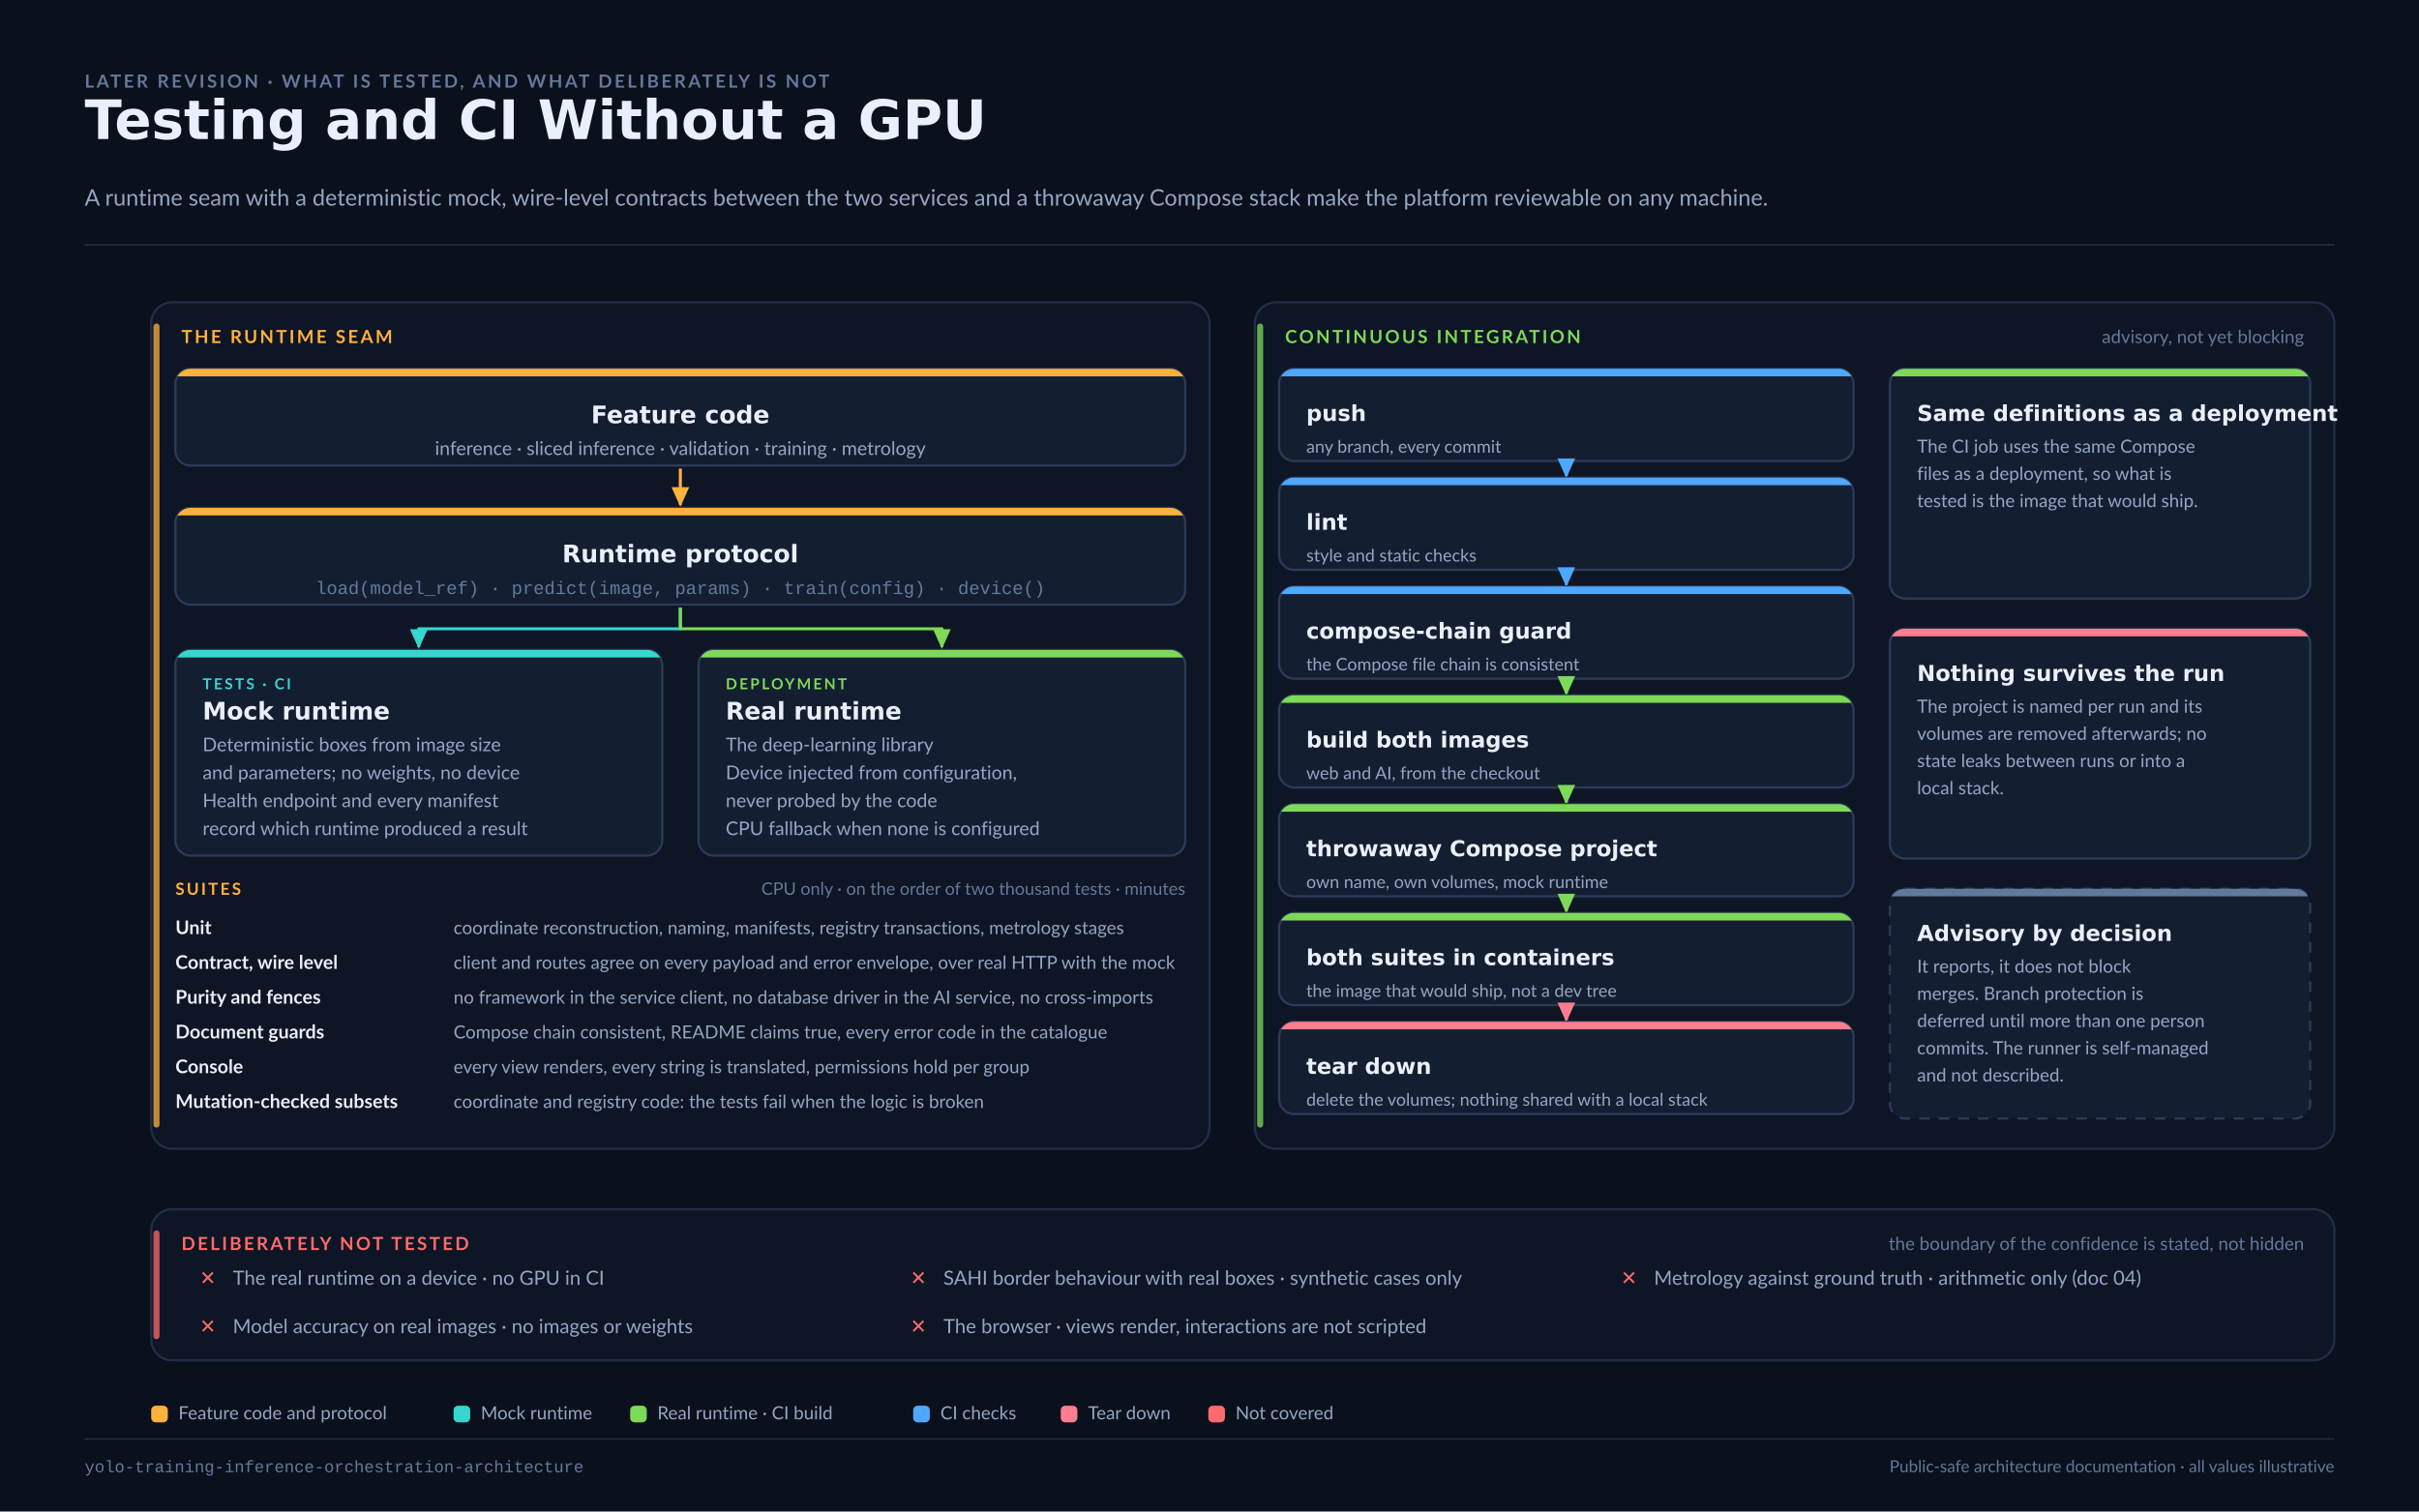
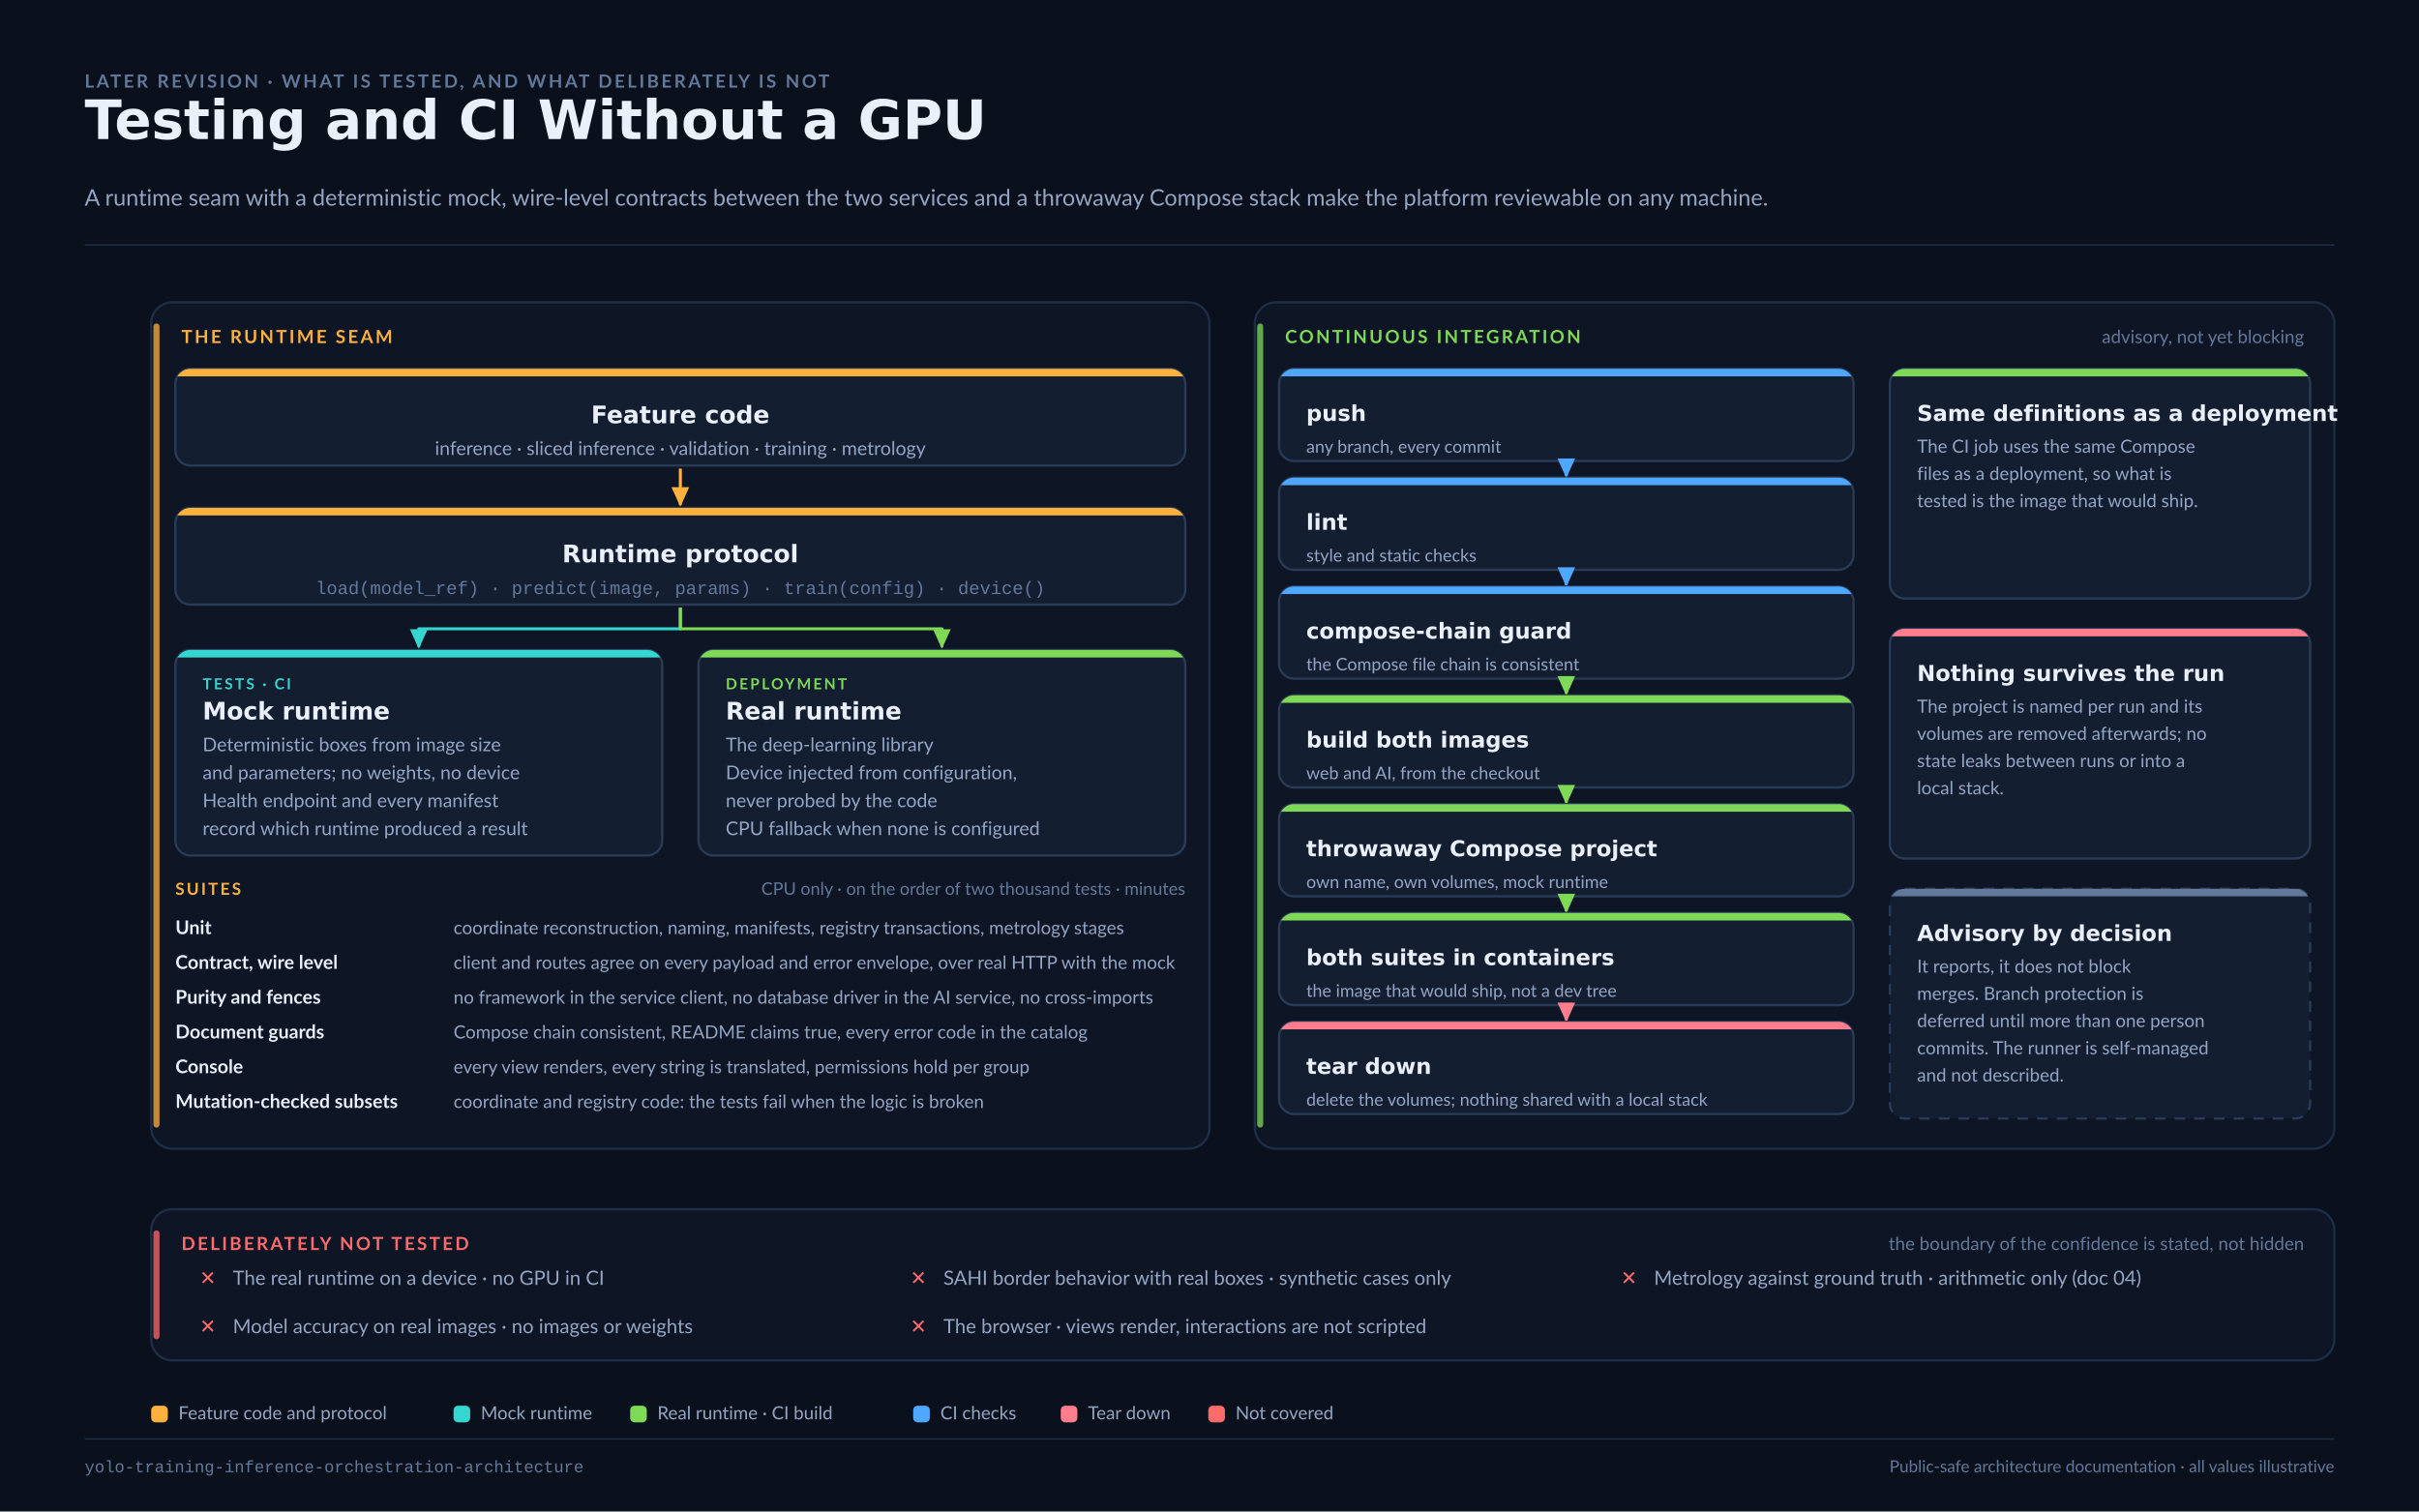
<svg xmlns="http://www.w3.org/2000/svg" width="1600" height="1000" viewBox="0 0 1600 1000">
  <defs>
    <marker id="a-m1F2E47" viewBox="0 0 10 10" refX="9" refY="5" markerWidth="6.5" markerHeight="6.5" orient="auto-start-reverse">
      <path d="M0,0.5 L10,5 L0,9.5 z" fill="#1F2E47" />
    </marker>
    <marker id="a-m35D6D0" viewBox="0 0 10 10" refX="9" refY="5" markerWidth="6.5" markerHeight="6.5" orient="auto-start-reverse">
      <path d="M0,0.5 L10,5 L0,9.5 z" fill="#35D6D0" />
    </marker>
    <marker id="a-m4FA8FF" viewBox="0 0 10 10" refX="9" refY="5" markerWidth="6.5" markerHeight="6.5" orient="auto-start-reverse">
      <path d="M0,0.5 L10,5 L0,9.5 z" fill="#4FA8FF" />
    </marker>
    <marker id="a-m63799B" viewBox="0 0 10 10" refX="9" refY="5" markerWidth="6.5" markerHeight="6.5" orient="auto-start-reverse">
      <path d="M0,0.5 L10,5 L0,9.5 z" fill="#63799B" />
    </marker>
    <marker id="a-m7ED957" viewBox="0 0 10 10" refX="9" refY="5" markerWidth="6.5" markerHeight="6.5" orient="auto-start-reverse">
      <path d="M0,0.5 L10,5 L0,9.5 z" fill="#7ED957" />
    </marker>
    <marker id="a-m94A6C4" viewBox="0 0 10 10" refX="9" refY="5" markerWidth="6.5" markerHeight="6.5" orient="auto-start-reverse">
      <path d="M0,0.5 L10,5 L0,9.5 z" fill="#94A6C4" />
    </marker>
    <marker id="a-mB98BFF" viewBox="0 0 10 10" refX="9" refY="5" markerWidth="6.5" markerHeight="6.5" orient="auto-start-reverse">
      <path d="M0,0.5 L10,5 L0,9.5 z" fill="#B98BFF" />
    </marker>
    <marker id="a-mEAF0FA" viewBox="0 0 10 10" refX="9" refY="5" markerWidth="6.5" markerHeight="6.5" orient="auto-start-reverse">
      <path d="M0,0.5 L10,5 L0,9.5 z" fill="#EAF0FA" />
    </marker>
    <marker id="a-mFF6B6B" viewBox="0 0 10 10" refX="9" refY="5" markerWidth="6.5" markerHeight="6.5" orient="auto-start-reverse">
      <path d="M0,0.5 L10,5 L0,9.5 z" fill="#FF6B6B" />
    </marker>
    <marker id="a-mFF7E8E" viewBox="0 0 10 10" refX="9" refY="5" markerWidth="6.5" markerHeight="6.5" orient="auto-start-reverse">
      <path d="M0,0.5 L10,5 L0,9.5 z" fill="#FF7E8E" />
    </marker>
    <marker id="a-mFFB13D" viewBox="0 0 10 10" refX="9" refY="5" markerWidth="6.5" markerHeight="6.5" orient="auto-start-reverse">
      <path d="M0,0.5 L10,5 L0,9.5 z" fill="#FFB13D" />
    </marker>
    <linearGradient id="glow" x1="0" y1="0" x2="0" y2="1">
      <stop offset="0" stop-color="#16233A" />
      <stop offset="1" stop-color="#0C1322" />
    </linearGradient>
  </defs>
  <rect width="1600" height="1000" fill="#0A101C" />
  <text x="56" y="58" font-family="Lato, 'DejaVu Sans', sans-serif" font-size="12" font-weight="700" fill="#63799B" text-anchor="start" letter-spacing="1.6">LATER REVISION · WHAT IS TESTED, AND WHAT DELIBERATELY IS NOT</text>
  <text x="56" y="92" font-family="Montserrat, 'DejaVu Sans', sans-serif" font-size="36" font-weight="700" fill="#EAF0FA" text-anchor="start">Testing and CI Without a GPU</text>
  <text x="56" y="136" font-family="Lato, 'DejaVu Sans', sans-serif" font-size="15" font-weight="400" fill="#94A6C4" text-anchor="start">A runtime seam with a deterministic mock, wire-level contracts between the two services and a throwaway Compose stack make the platform reviewable on any machine.</text>
  <line x1="56" y1="162" x2="1544" y2="162" stroke="#1F2E47" stroke-width="1" />
  <rect x="100" y="200" width="700" height="560" rx="14" fill="#0E1524" stroke="#1F2E47" stroke-width="1.5" />
  <rect x="101.5" y="214" width="4" height="532" rx="2" fill="#FFB13D" stroke="none" opacity="0.75" />
  <text x="120" y="227" font-family="Lato, 'DejaVu Sans', sans-serif" font-size="12" font-weight="700" fill="#FFB13D" text-anchor="start" letter-spacing="1.5">THE RUNTIME SEAM</text>
  <rect x="116" y="244" width="668" height="64" rx="10" fill="#141E31" stroke="#2A3B58" stroke-width="1.5" />
  <clipPath id="clip119">
    <rect x="116" y="244" width="668" height="64" rx="10" />
  </clipPath>
  <g clip-path="url(#clip119)">
    <rect x="116" y="244" width="668" height="5" fill="#FFB13D" />
  </g>
  <text x="450.0" y="280" font-family="Montserrat, 'DejaVu Sans', sans-serif" font-size="16" font-weight="600" fill="#EAF0FA" text-anchor="middle">Feature code</text>
  <text x="450.0" y="301" font-family="Lato, 'DejaVu Sans', sans-serif" font-size="12.5" font-weight="400" fill="#94A6C4" text-anchor="middle">inference · sliced inference · validation · training · metrology</text>
  <polyline points="450,310 450,334" fill="none" stroke="#FFB13D" stroke-width="2" stroke-linejoin="round" marker-end="url(#a-mFFB13D)" />
  <rect x="116" y="336" width="668" height="64" rx="10" fill="#141E31" stroke="#2A3B58" stroke-width="1.5" />
  <clipPath id="clip120">
    <rect x="116" y="336" width="668" height="64" rx="10" />
  </clipPath>
  <g clip-path="url(#clip120)">
    <rect x="116" y="336" width="668" height="5" fill="#FFB13D" />
  </g>
  <text x="450.0" y="372" font-family="Montserrat, 'DejaVu Sans', sans-serif" font-size="16" font-weight="600" fill="#EAF0FA" text-anchor="middle">Runtime protocol</text>
  <text x="450.0" y="393" font-family="'Liberation Mono', 'DejaVu Sans Mono', monospace" font-size="12.0" font-weight="400" fill="#63799B" text-anchor="middle">load(model_ref) · predict(image, params) · train(config) · device()</text>
  <polyline points="450,402 450,416 277,416 277,428" fill="none" stroke="#35D6D0" stroke-width="2" stroke-linejoin="round" marker-end="url(#a-m35D6D0)" />
  <polyline points="450,402 450,416 623,416 623,428" fill="none" stroke="#7ED957" stroke-width="2" stroke-linejoin="round" marker-end="url(#a-m7ED957)" />
  <rect x="116" y="430" width="322" height="136" rx="10" fill="#141E31" stroke="#2A3B58" stroke-width="1.5" />
  <clipPath id="clip121">
    <rect x="116" y="430" width="322" height="136" rx="10" />
  </clipPath>
  <g clip-path="url(#clip121)">
    <rect x="116" y="430" width="322" height="5" fill="#35D6D0" />
  </g>
  <text x="134" y="456" font-family="Lato, 'DejaVu Sans', sans-serif" font-size="10" font-weight="700" fill="#35D6D0" text-anchor="start" letter-spacing="1.4">TESTS · CI</text>
  <text x="134" y="476" font-family="Montserrat, 'DejaVu Sans', sans-serif" font-size="16" font-weight="600" fill="#EAF0FA" text-anchor="start">Mock runtime</text>
  <text x="134" y="497" font-family="Lato, 'DejaVu Sans', sans-serif" font-size="12.5" font-weight="400" fill="#94A6C4" text-anchor="start">Deterministic boxes from image size</text>
  <text x="134" y="515.5" font-family="Lato, 'DejaVu Sans', sans-serif" font-size="12.5" font-weight="400" fill="#94A6C4" text-anchor="start">and parameters; no weights, no device</text>
  <text x="134" y="534.0" font-family="Lato, 'DejaVu Sans', sans-serif" font-size="12.5" font-weight="400" fill="#94A6C4" text-anchor="start">Health endpoint and every manifest</text>
  <text x="134" y="552.5" font-family="Lato, 'DejaVu Sans', sans-serif" font-size="12.5" font-weight="400" fill="#94A6C4" text-anchor="start">record which runtime produced a result</text>
  <rect x="462" y="430" width="322" height="136" rx="10" fill="#141E31" stroke="#2A3B58" stroke-width="1.5" />
  <clipPath id="clip122">
    <rect x="462" y="430" width="322" height="136" rx="10" />
  </clipPath>
  <g clip-path="url(#clip122)">
    <rect x="462" y="430" width="322" height="5" fill="#7ED957" />
  </g>
  <text x="480" y="456" font-family="Lato, 'DejaVu Sans', sans-serif" font-size="10" font-weight="700" fill="#7ED957" text-anchor="start" letter-spacing="1.4">DEPLOYMENT</text>
  <text x="480" y="476" font-family="Montserrat, 'DejaVu Sans', sans-serif" font-size="16" font-weight="600" fill="#EAF0FA" text-anchor="start">Real runtime</text>
  <text x="480" y="497" font-family="Lato, 'DejaVu Sans', sans-serif" font-size="12.5" font-weight="400" fill="#94A6C4" text-anchor="start">The deep-learning library</text>
  <text x="480" y="515.5" font-family="Lato, 'DejaVu Sans', sans-serif" font-size="12.5" font-weight="400" fill="#94A6C4" text-anchor="start">Device injected from configuration,</text>
  <text x="480" y="534.0" font-family="Lato, 'DejaVu Sans', sans-serif" font-size="12.5" font-weight="400" fill="#94A6C4" text-anchor="start">never probed by the code</text>
  <text x="480" y="552.5" font-family="Lato, 'DejaVu Sans', sans-serif" font-size="12.5" font-weight="400" fill="#94A6C4" text-anchor="start">CPU fallback when none is configured</text>
  <text x="116" y="592" font-family="Lato, 'DejaVu Sans', sans-serif" font-size="11" font-weight="700" fill="#FFB13D" text-anchor="start" letter-spacing="1.4">SUITES</text>
  <text x="784" y="592" font-family="Lato, 'DejaVu Sans', sans-serif" font-size="11.5" font-weight="400" fill="#63799B" text-anchor="end">CPU only · on the order of two thousand tests · minutes</text>
  <text x="116" y="618" font-family="Lato, 'DejaVu Sans', sans-serif" font-size="12.5" font-weight="700" fill="#EAF0FA" text-anchor="start">Unit</text>
  <text x="300" y="618" font-family="Lato, 'DejaVu Sans', sans-serif" font-size="12" font-weight="400" fill="#94A6C4" text-anchor="start">coordinate reconstruction, naming, manifests, registry transactions, metrology stages</text>
  <text x="116" y="641" font-family="Lato, 'DejaVu Sans', sans-serif" font-size="12.5" font-weight="700" fill="#EAF0FA" text-anchor="start">Contract, wire level</text>
  <text x="300" y="641" font-family="Lato, 'DejaVu Sans', sans-serif" font-size="12" font-weight="400" fill="#94A6C4" text-anchor="start">client and routes agree on every payload and error envelope, over real HTTP with the mock</text>
  <text x="116" y="664" font-family="Lato, 'DejaVu Sans', sans-serif" font-size="12.5" font-weight="700" fill="#EAF0FA" text-anchor="start">Purity and fences</text>
  <text x="300" y="664" font-family="Lato, 'DejaVu Sans', sans-serif" font-size="12" font-weight="400" fill="#94A6C4" text-anchor="start">no framework in the service client, no database driver in the AI service, no cross-imports</text>
  <text x="116" y="687" font-family="Lato, 'DejaVu Sans', sans-serif" font-size="12.5" font-weight="700" fill="#EAF0FA" text-anchor="start">Document guards</text>
-   <text x="300" y="687" font-family="Lato, 'DejaVu Sans', sans-serif" font-size="12" font-weight="400" fill="#94A6C4" text-anchor="start">Compose chain consistent, README claims true, every error code in the catalogue</text>
+   <text x="300" y="687" font-family="Lato, 'DejaVu Sans', sans-serif" font-size="12" font-weight="400" fill="#94A6C4" text-anchor="start">Compose chain consistent, README claims true, every error code in the catalog</text>
  <text x="116" y="710" font-family="Lato, 'DejaVu Sans', sans-serif" font-size="12.5" font-weight="700" fill="#EAF0FA" text-anchor="start">Console</text>
  <text x="300" y="710" font-family="Lato, 'DejaVu Sans', sans-serif" font-size="12" font-weight="400" fill="#94A6C4" text-anchor="start">every view renders, every string is translated, permissions hold per group</text>
  <text x="116" y="733" font-family="Lato, 'DejaVu Sans', sans-serif" font-size="12.5" font-weight="700" fill="#EAF0FA" text-anchor="start">Mutation-checked subsets</text>
  <text x="300" y="733" font-family="Lato, 'DejaVu Sans', sans-serif" font-size="12" font-weight="400" fill="#94A6C4" text-anchor="start">coordinate and registry code: the tests fail when the logic is broken</text>
  <rect x="830" y="200" width="714" height="560" rx="14" fill="#0E1524" stroke="#1F2E47" stroke-width="1.5" />
  <rect x="831.5" y="214" width="4" height="532" rx="2" fill="#7ED957" stroke="none" opacity="0.75" />
  <text x="850" y="227" font-family="Lato, 'DejaVu Sans', sans-serif" font-size="12" font-weight="700" fill="#7ED957" text-anchor="start" letter-spacing="1.5">CONTINUOUS INTEGRATION</text>
  <text x="1524" y="227" font-family="Lato, 'DejaVu Sans', sans-serif" font-size="12" font-weight="400" fill="#63799B" text-anchor="end">advisory, not yet blocking</text>
  <rect x="846" y="244" width="380" height="61" rx="10" fill="#141E31" stroke="#2A3B58" stroke-width="1.5" />
  <clipPath id="clip123">
    <rect x="846" y="244" width="380" height="61" rx="10" />
  </clipPath>
  <g clip-path="url(#clip123)">
    <rect x="846" y="244" width="380" height="5" fill="#4FA8FF" />
  </g>
  <text x="864" y="278.5" font-family="Montserrat, 'DejaVu Sans', sans-serif" font-size="14.5" font-weight="600" fill="#EAF0FA" text-anchor="start">push</text>
  <text x="864" y="299.5" font-family="Lato, 'DejaVu Sans', sans-serif" font-size="11.5" font-weight="400" fill="#94A6C4" text-anchor="start">any branch, every commit</text>
  <polyline points="1036,306 1036,315" fill="none" stroke="#4FA8FF" stroke-width="2" stroke-linejoin="round" marker-end="url(#a-m4FA8FF)" />
  <rect x="846" y="316" width="380" height="61" rx="10" fill="#141E31" stroke="#2A3B58" stroke-width="1.5" />
  <clipPath id="clip124">
    <rect x="846" y="316" width="380" height="61" rx="10" />
  </clipPath>
  <g clip-path="url(#clip124)">
    <rect x="846" y="316" width="380" height="5" fill="#4FA8FF" />
  </g>
  <text x="864" y="350.5" font-family="Montserrat, 'DejaVu Sans', sans-serif" font-size="14.5" font-weight="600" fill="#EAF0FA" text-anchor="start">lint</text>
  <text x="864" y="371.5" font-family="Lato, 'DejaVu Sans', sans-serif" font-size="11.5" font-weight="400" fill="#94A6C4" text-anchor="start">style and static checks</text>
  <polyline points="1036,378 1036,387" fill="none" stroke="#4FA8FF" stroke-width="2" stroke-linejoin="round" marker-end="url(#a-m4FA8FF)" />
  <rect x="846" y="388" width="380" height="61" rx="10" fill="#141E31" stroke="#2A3B58" stroke-width="1.5" />
  <clipPath id="clip125">
    <rect x="846" y="388" width="380" height="61" rx="10" />
  </clipPath>
  <g clip-path="url(#clip125)">
    <rect x="846" y="388" width="380" height="5" fill="#4FA8FF" />
  </g>
  <text x="864" y="422.5" font-family="Montserrat, 'DejaVu Sans', sans-serif" font-size="14.5" font-weight="600" fill="#EAF0FA" text-anchor="start">compose-chain guard</text>
  <text x="864" y="443.5" font-family="Lato, 'DejaVu Sans', sans-serif" font-size="11.5" font-weight="400" fill="#94A6C4" text-anchor="start">the Compose file chain is consistent</text>
  <polyline points="1036,450 1036,459" fill="none" stroke="#7ED957" stroke-width="2" stroke-linejoin="round" marker-end="url(#a-m7ED957)" />
  <rect x="846" y="460" width="380" height="61" rx="10" fill="#141E31" stroke="#2A3B58" stroke-width="1.5" />
  <clipPath id="clip126">
    <rect x="846" y="460" width="380" height="61" rx="10" />
  </clipPath>
  <g clip-path="url(#clip126)">
    <rect x="846" y="460" width="380" height="5" fill="#7ED957" />
  </g>
  <text x="864" y="494.5" font-family="Montserrat, 'DejaVu Sans', sans-serif" font-size="14.5" font-weight="600" fill="#EAF0FA" text-anchor="start">build both images</text>
  <text x="864" y="515.5" font-family="Lato, 'DejaVu Sans', sans-serif" font-size="11.5" font-weight="400" fill="#94A6C4" text-anchor="start">web and AI, from the checkout</text>
  <polyline points="1036,522 1036,531" fill="none" stroke="#7ED957" stroke-width="2" stroke-linejoin="round" marker-end="url(#a-m7ED957)" />
  <rect x="846" y="532" width="380" height="61" rx="10" fill="#141E31" stroke="#2A3B58" stroke-width="1.5" />
  <clipPath id="clip127">
    <rect x="846" y="532" width="380" height="61" rx="10" />
  </clipPath>
  <g clip-path="url(#clip127)">
    <rect x="846" y="532" width="380" height="5" fill="#7ED957" />
  </g>
  <text x="864" y="566.5" font-family="Montserrat, 'DejaVu Sans', sans-serif" font-size="14.5" font-weight="600" fill="#EAF0FA" text-anchor="start">throwaway Compose project</text>
  <text x="864" y="587.5" font-family="Lato, 'DejaVu Sans', sans-serif" font-size="11.5" font-weight="400" fill="#94A6C4" text-anchor="start">own name, own volumes, mock runtime</text>
  <polyline points="1036,594 1036,603" fill="none" stroke="#7ED957" stroke-width="2" stroke-linejoin="round" marker-end="url(#a-m7ED957)" />
  <rect x="846" y="604" width="380" height="61" rx="10" fill="#141E31" stroke="#2A3B58" stroke-width="1.5" />
  <clipPath id="clip128">
    <rect x="846" y="604" width="380" height="61" rx="10" />
  </clipPath>
  <g clip-path="url(#clip128)">
    <rect x="846" y="604" width="380" height="5" fill="#7ED957" />
  </g>
  <text x="864" y="638.5" font-family="Montserrat, 'DejaVu Sans', sans-serif" font-size="14.5" font-weight="600" fill="#EAF0FA" text-anchor="start">both suites in containers</text>
  <text x="864" y="659.5" font-family="Lato, 'DejaVu Sans', sans-serif" font-size="11.5" font-weight="400" fill="#94A6C4" text-anchor="start">the image that would ship, not a dev tree</text>
  <polyline points="1036,666 1036,675" fill="none" stroke="#FF7E8E" stroke-width="2" stroke-linejoin="round" marker-end="url(#a-mFF7E8E)" />
  <rect x="846" y="676" width="380" height="61" rx="10" fill="#141E31" stroke="#2A3B58" stroke-width="1.5" />
  <clipPath id="clip129">
    <rect x="846" y="676" width="380" height="61" rx="10" />
  </clipPath>
  <g clip-path="url(#clip129)">
    <rect x="846" y="676" width="380" height="5" fill="#FF7E8E" />
  </g>
  <text x="864" y="710.5" font-family="Montserrat, 'DejaVu Sans', sans-serif" font-size="14.5" font-weight="600" fill="#EAF0FA" text-anchor="start">tear down</text>
  <text x="864" y="731.5" font-family="Lato, 'DejaVu Sans', sans-serif" font-size="11.5" font-weight="400" fill="#94A6C4" text-anchor="start">delete the volumes; nothing shared with a local stack</text>
  <rect x="1250" y="244" width="278" height="152" rx="10" fill="#141E31" stroke="#2A3B58" stroke-width="1.5" />
  <clipPath id="clip130">
    <rect x="1250" y="244" width="278" height="152" rx="10" />
  </clipPath>
  <g clip-path="url(#clip130)">
    <rect x="1250" y="244" width="278" height="5" fill="#7ED957" />
  </g>
  <text x="1268" y="278.5" font-family="Montserrat, 'DejaVu Sans', sans-serif" font-size="14.5" font-weight="600" fill="#EAF0FA" text-anchor="start">Same definitions as a deployment</text>
  <text x="1268" y="299.5" font-family="Lato, 'DejaVu Sans', sans-serif" font-size="12" font-weight="400" fill="#94A6C4" text-anchor="start">The CI job uses the same Compose</text>
  <text x="1268" y="317.5" font-family="Lato, 'DejaVu Sans', sans-serif" font-size="12" font-weight="400" fill="#94A6C4" text-anchor="start">files as a deployment, so what is</text>
  <text x="1268" y="335.5" font-family="Lato, 'DejaVu Sans', sans-serif" font-size="12" font-weight="400" fill="#94A6C4" text-anchor="start">tested is the image that would ship.</text>
  <rect x="1250" y="416" width="278" height="152" rx="10" fill="#141E31" stroke="#2A3B58" stroke-width="1.5" />
  <clipPath id="clip131">
    <rect x="1250" y="416" width="278" height="152" rx="10" />
  </clipPath>
  <g clip-path="url(#clip131)">
    <rect x="1250" y="416" width="278" height="5" fill="#FF7E8E" />
  </g>
  <text x="1268" y="450.5" font-family="Montserrat, 'DejaVu Sans', sans-serif" font-size="14.5" font-weight="600" fill="#EAF0FA" text-anchor="start">Nothing survives the run</text>
  <text x="1268" y="471.5" font-family="Lato, 'DejaVu Sans', sans-serif" font-size="12" font-weight="400" fill="#94A6C4" text-anchor="start">The project is named per run and its</text>
  <text x="1268" y="489.5" font-family="Lato, 'DejaVu Sans', sans-serif" font-size="12" font-weight="400" fill="#94A6C4" text-anchor="start">volumes are removed afterwards; no</text>
  <text x="1268" y="507.5" font-family="Lato, 'DejaVu Sans', sans-serif" font-size="12" font-weight="400" fill="#94A6C4" text-anchor="start">state leaks between runs or into a</text>
  <text x="1268" y="525.5" font-family="Lato, 'DejaVu Sans', sans-serif" font-size="12" font-weight="400" fill="#94A6C4" text-anchor="start">local stack.</text>
  <rect x="1250" y="588" width="278" height="152" rx="10" fill="#141E31" stroke="#2A3B58" stroke-width="1.5" stroke-dasharray="7 6" />
  <clipPath id="clip132">
    <rect x="1250" y="588" width="278" height="152" rx="10" />
  </clipPath>
  <g clip-path="url(#clip132)">
    <rect x="1250" y="588" width="278" height="5" fill="#63799B" />
  </g>
  <text x="1268" y="622.5" font-family="Montserrat, 'DejaVu Sans', sans-serif" font-size="14.5" font-weight="600" fill="#EAF0FA" text-anchor="start">Advisory by decision</text>
  <text x="1268" y="643.5" font-family="Lato, 'DejaVu Sans', sans-serif" font-size="12" font-weight="400" fill="#94A6C4" text-anchor="start">It reports, it does not block</text>
  <text x="1268" y="661.5" font-family="Lato, 'DejaVu Sans', sans-serif" font-size="12" font-weight="400" fill="#94A6C4" text-anchor="start">merges. Branch protection is</text>
  <text x="1268" y="679.5" font-family="Lato, 'DejaVu Sans', sans-serif" font-size="12" font-weight="400" fill="#94A6C4" text-anchor="start">deferred until more than one person</text>
  <text x="1268" y="697.5" font-family="Lato, 'DejaVu Sans', sans-serif" font-size="12" font-weight="400" fill="#94A6C4" text-anchor="start">commits. The runner is self-managed</text>
  <text x="1268" y="715.5" font-family="Lato, 'DejaVu Sans', sans-serif" font-size="12" font-weight="400" fill="#94A6C4" text-anchor="start">and not described.</text>
  <rect x="100" y="800" width="1444" height="100" rx="14" fill="#0E1524" stroke="#1F2E47" stroke-width="1.5" />
  <rect x="101.5" y="814" width="4" height="72" rx="2" fill="#FF6B6B" stroke="none" opacity="0.75" />
  <text x="120" y="827" font-family="Lato, 'DejaVu Sans', sans-serif" font-size="12" font-weight="700" fill="#FF6B6B" text-anchor="start" letter-spacing="1.5">DELIBERATELY NOT TESTED</text>
  <text x="1524" y="827" font-family="Lato, 'DejaVu Sans', sans-serif" font-size="12" font-weight="400" fill="#63799B" text-anchor="end">the boundary of the confidence is stated, not hidden</text>
  <text x="132" y="850" font-family="Lato, 'DejaVu Sans', sans-serif" font-size="13" font-weight="400" fill="#FF6B6B" text-anchor="start">✕</text>
  <text x="154" y="850" font-family="Lato, 'DejaVu Sans', sans-serif" font-size="13" font-weight="400" fill="#94A6C4" text-anchor="start">The real runtime on a device · no GPU in CI</text>
  <text x="132" y="882" font-family="Lato, 'DejaVu Sans', sans-serif" font-size="13" font-weight="400" fill="#FF6B6B" text-anchor="start">✕</text>
  <text x="154" y="882" font-family="Lato, 'DejaVu Sans', sans-serif" font-size="13" font-weight="400" fill="#94A6C4" text-anchor="start">Model accuracy on real images · no images or weights</text>
  <text x="602" y="850" font-family="Lato, 'DejaVu Sans', sans-serif" font-size="13" font-weight="400" fill="#FF6B6B" text-anchor="start">✕</text>
-   <text x="624" y="850" font-family="Lato, 'DejaVu Sans', sans-serif" font-size="13" font-weight="400" fill="#94A6C4" text-anchor="start">SAHI border behaviour with real boxes · synthetic cases only</text>
+   <text x="624" y="850" font-family="Lato, 'DejaVu Sans', sans-serif" font-size="13" font-weight="400" fill="#94A6C4" text-anchor="start">SAHI border behavior with real boxes · synthetic cases only</text>
  <text x="602" y="882" font-family="Lato, 'DejaVu Sans', sans-serif" font-size="13" font-weight="400" fill="#FF6B6B" text-anchor="start">✕</text>
  <text x="624" y="882" font-family="Lato, 'DejaVu Sans', sans-serif" font-size="13" font-weight="400" fill="#94A6C4" text-anchor="start">The browser · views render, interactions are not scripted</text>
  <text x="1072" y="850" font-family="Lato, 'DejaVu Sans', sans-serif" font-size="13" font-weight="400" fill="#FF6B6B" text-anchor="start">✕</text>
  <text x="1094" y="850" font-family="Lato, 'DejaVu Sans', sans-serif" font-size="13" font-weight="400" fill="#94A6C4" text-anchor="start">Metrology against ground truth · arithmetic only (doc 04)</text>
  <rect x="100" y="930" width="11" height="11" rx="3" fill="#FFB13D" stroke="none" />
  <text x="118" y="939" font-family="Lato, 'DejaVu Sans', sans-serif" font-size="12" font-weight="400" fill="#94A6C4" text-anchor="start">Feature code and protocol</text>
  <rect x="300.0" y="930" width="11" height="11" rx="3" fill="#35D6D0" stroke="none" />
  <text x="318.0" y="939" font-family="Lato, 'DejaVu Sans', sans-serif" font-size="12" font-weight="400" fill="#94A6C4" text-anchor="start">Mock runtime</text>
  <rect x="416.8" y="930" width="11" height="11" rx="3" fill="#7ED957" stroke="none" />
  <text x="434.8" y="939" font-family="Lato, 'DejaVu Sans', sans-serif" font-size="12" font-weight="400" fill="#94A6C4" text-anchor="start">Real runtime · CI build</text>
  <rect x="604.0" y="930" width="11" height="11" rx="3" fill="#4FA8FF" stroke="none" />
  <text x="622.0" y="939" font-family="Lato, 'DejaVu Sans', sans-serif" font-size="12" font-weight="400" fill="#94A6C4" text-anchor="start">CI checks</text>
  <rect x="701.6" y="930" width="11" height="11" rx="3" fill="#FF7E8E" stroke="none" />
  <text x="719.6" y="939" font-family="Lato, 'DejaVu Sans', sans-serif" font-size="12" font-weight="400" fill="#94A6C4" text-anchor="start">Tear down</text>
  <rect x="799.2" y="930" width="11" height="11" rx="3" fill="#FF6B6B" stroke="none" />
  <text x="817.2" y="939" font-family="Lato, 'DejaVu Sans', sans-serif" font-size="12" font-weight="400" fill="#94A6C4" text-anchor="start">Not covered</text>
  <line x1="56" y1="952" x2="1544" y2="952" stroke="#1F2E47" stroke-width="1" />
  <text x="56" y="974" font-family="'Liberation Mono', 'DejaVu Sans Mono', monospace" font-size="11" font-weight="400" fill="#63799B" text-anchor="start">yolo-training-inference-orchestration-architecture</text>
  <text x="1544" y="974" font-family="Lato, 'DejaVu Sans', sans-serif" font-size="11" font-weight="400" fill="#63799B" text-anchor="end">Public-safe architecture documentation · all values illustrative</text>
</svg>
